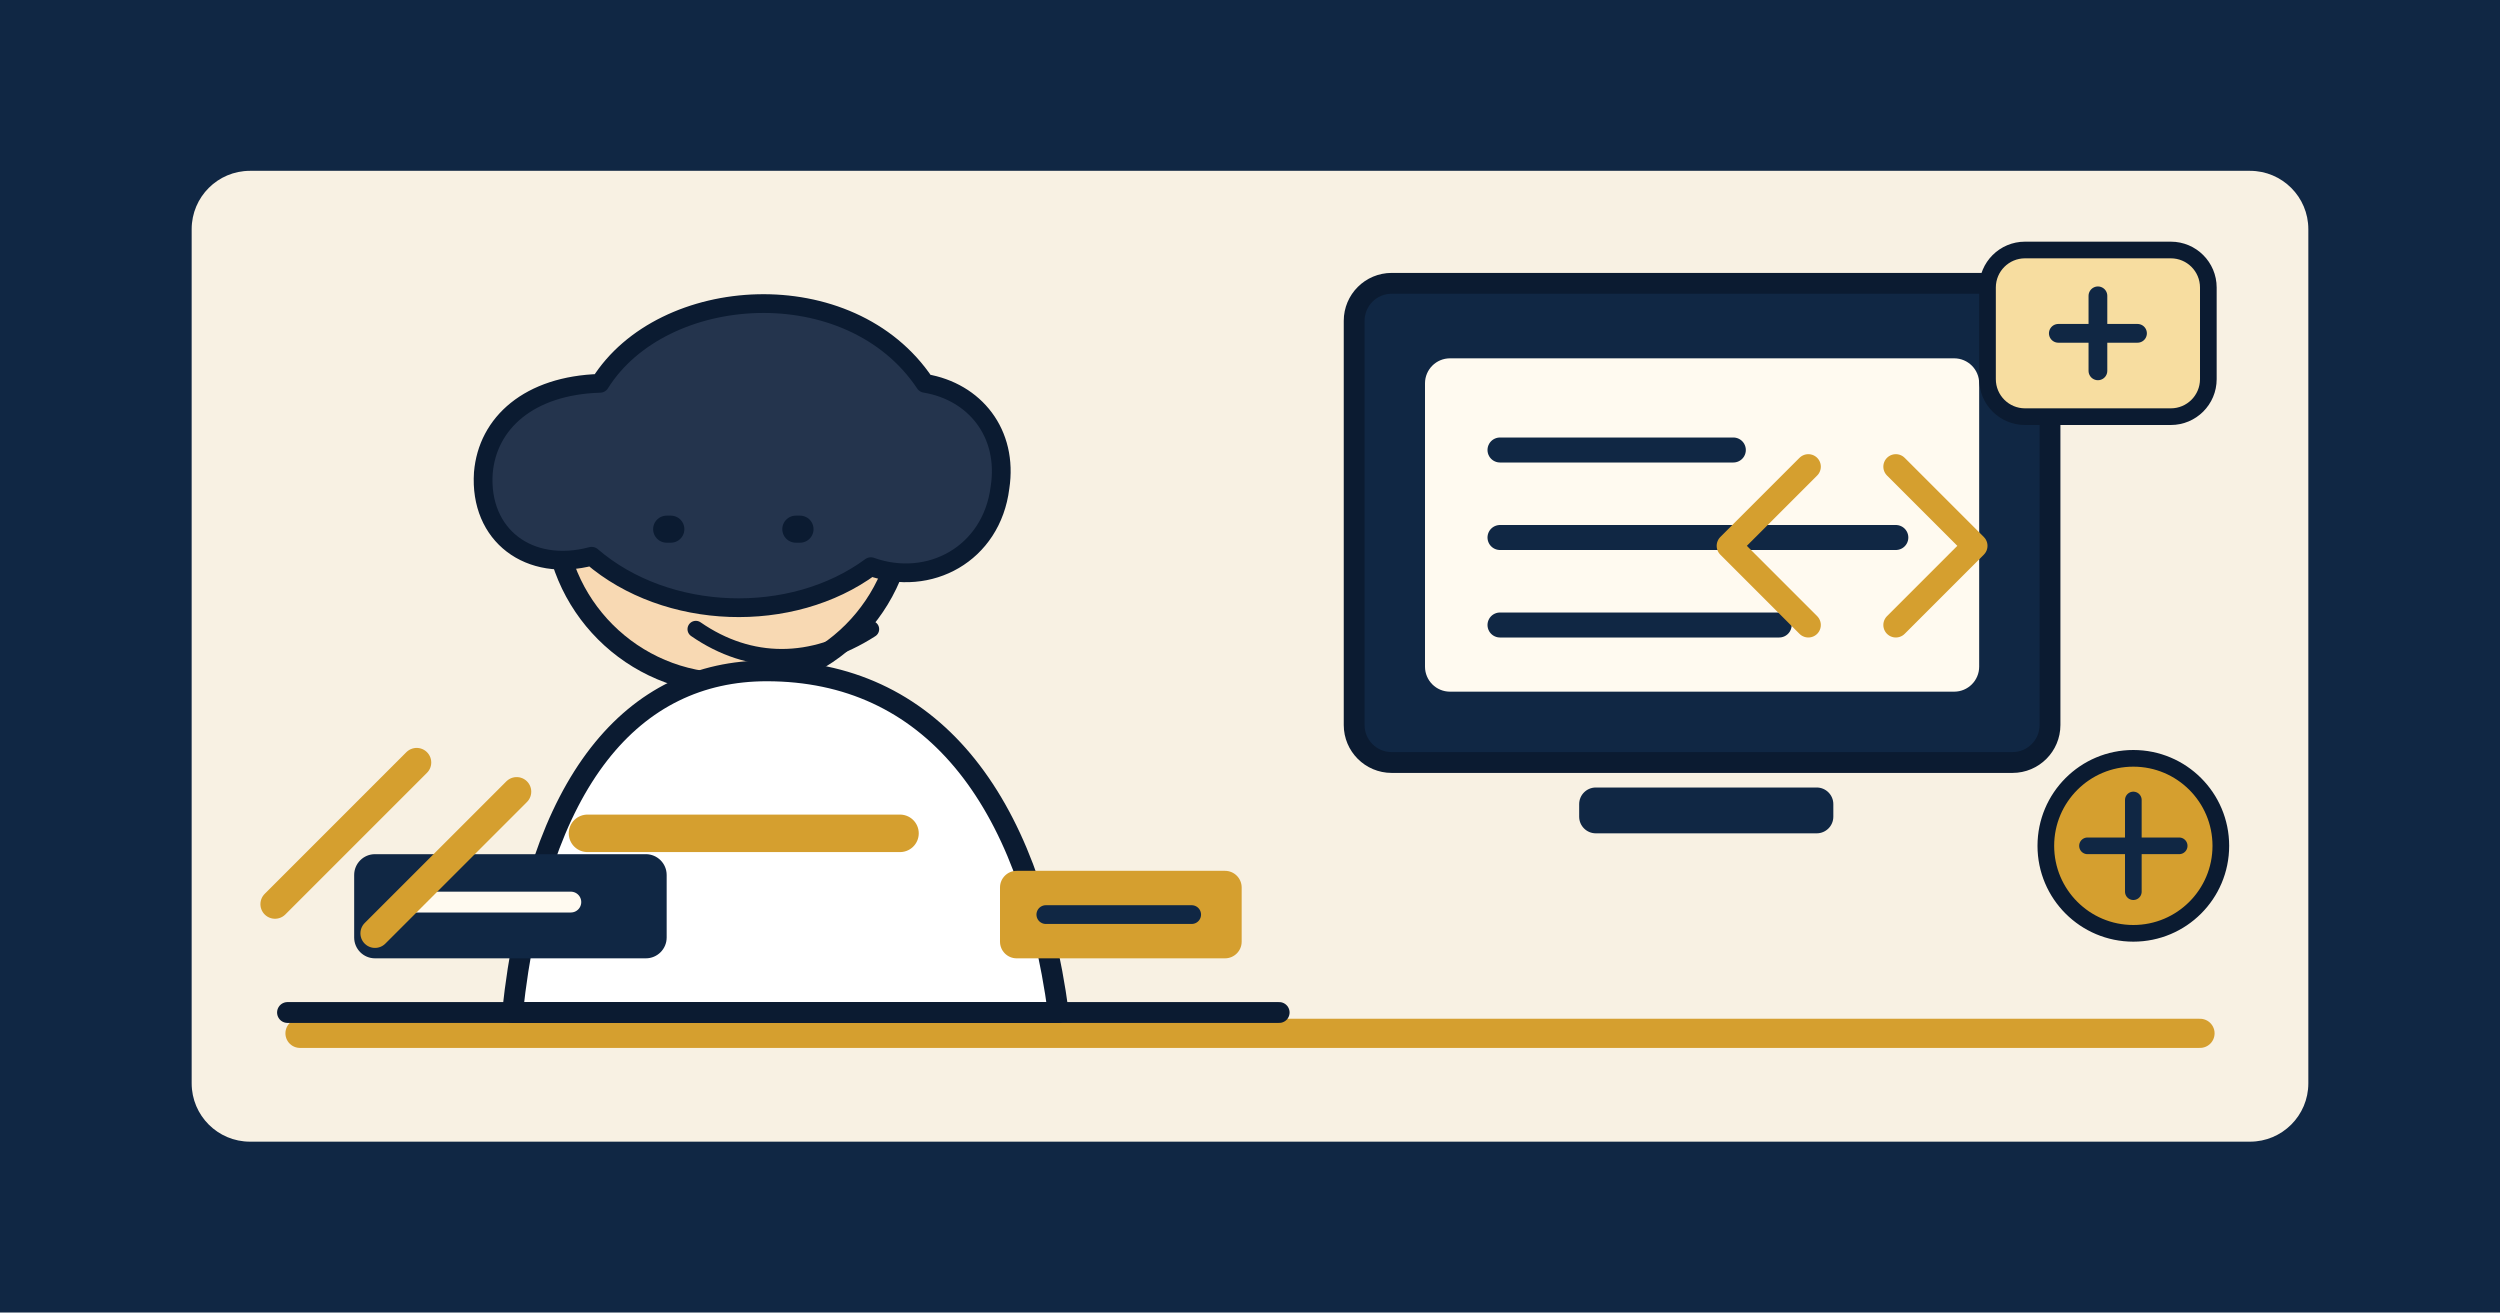
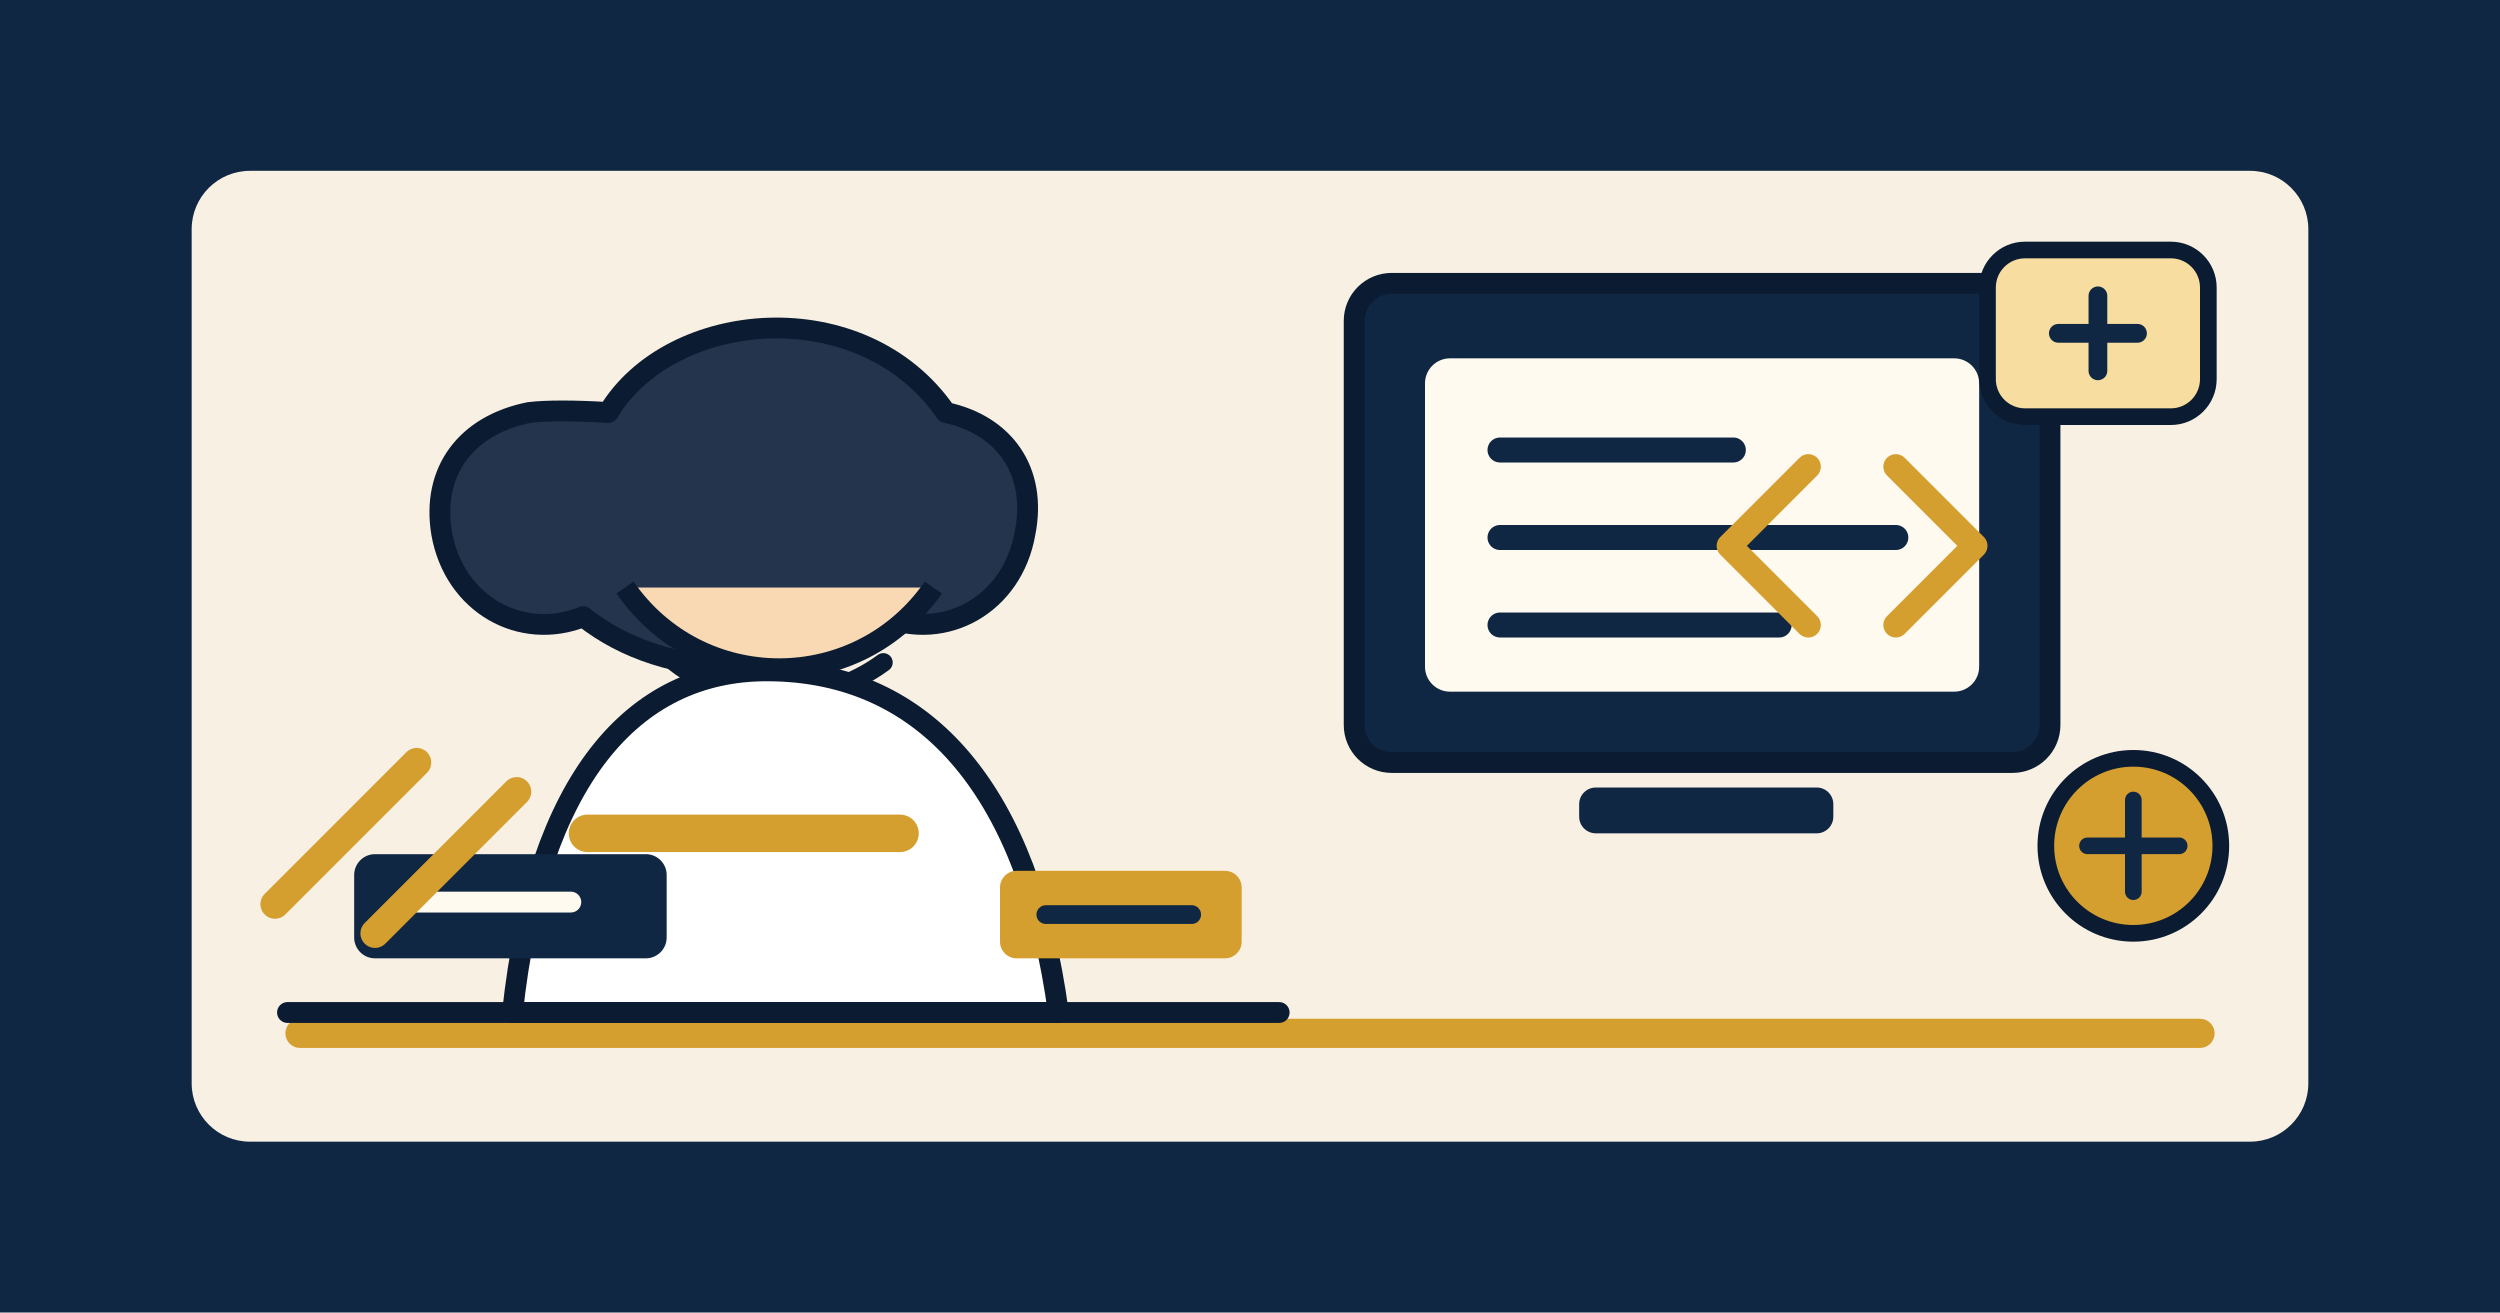
<svg xmlns="http://www.w3.org/2000/svg" viewBox="0 0 1200 630" role="img" aria-labelledby="title desc">
  <rect width="1200" height="630" fill="#102744" />
  <rect x="92" y="82" width="1016" height="466" rx="28" fill="#f8f1e3" />
  <path d="M144 496h912" stroke="#d59f2f" stroke-width="14" stroke-linecap="round" />
  <rect x="650" y="136" width="334" height="230" rx="18" fill="#102744" stroke="#0b1b31" stroke-width="10" />
  <rect x="684" y="172" width="266" height="160" rx="12" fill="#fffaf0" />
  <path d="M720 216h112M720 258h190M720 300h134" stroke="#102744" stroke-width="12" stroke-linecap="round" />
  <path d="M868 224l-38 38 38 38M910 224l38 38-38 38" fill="none" stroke="#d59f2f" stroke-width="12" stroke-linecap="round" stroke-linejoin="round" />
  <rect x="758" y="378" width="122" height="22" rx="8" fill="#102744" />
-   <circle cx="350" cy="244" r="84" fill="#f8d9b3" stroke="#0b1b31" stroke-width="10" />
-   <path d="M288 184c30-48 120-54 156 0 24 4 40 24 36 50-4 32-34 48-62 38-38 28-98 26-134-5-30 8-54-10-52-40 2-24 22-42 56-43z" fill="#24344d" stroke="#0b1b31" stroke-width="9" stroke-linejoin="round" />
-   <path d="M320 254h2M382 254h2" stroke="#0b1b31" stroke-width="13" stroke-linecap="round" />
-   <path d="M334 302c26 18 56 18 84 0" fill="none" stroke="#0b1b31" stroke-width="8" stroke-linecap="round" />
+   <path d="M292 198c30-50 122-58 162 0 28 6 44 28 38 58-6 34-38 52-68 40-38 32-104 32-144 0-30 12-62-6-68-40-5-30 12-52 42-58 8-1 22-1 38 0z" fill="#24344d" stroke="#0b1b31" stroke-width="10" stroke-linejoin="round" />
+   <path d="M300 282c36 52 112 52 148 0" fill="#f8d9b3" stroke="#0b1b31" stroke-width="10" stroke-linejoin="round" />
+   <path d="M324 318c28 22 70 22 100 0" fill="none" stroke="#0b1b31" stroke-width="9" stroke-linecap="round" />
  <path d="M246 486c12-112 58-164 122-164 78 0 126 60 140 164z" fill="#ffffff" stroke="#0b1b31" stroke-width="10" stroke-linejoin="round" />
  <path d="M282 400h150" stroke="#d59f2f" stroke-width="18" stroke-linecap="round" />
  <rect x="170" y="410" width="150" height="50" rx="10" fill="#102744" />
  <path d="M194 433h80" stroke="#fffaf0" stroke-width="10" stroke-linecap="round" />
  <rect x="480" y="418" width="116" height="42" rx="8" fill="#d59f2f" />
  <path d="M502 439h70" stroke="#102744" stroke-width="9" stroke-linecap="round" />
  <path d="M138 486h476" stroke="#0b1b31" stroke-width="10" stroke-linecap="round" />
  <path d="M132 434l68-68M180 448l68-68" stroke="#d59f2f" stroke-width="14" stroke-linecap="round" />
  <rect x="954" y="120" width="106" height="80" rx="18" fill="#f7dda0" stroke="#0b1b31" stroke-width="8" />
  <path d="M1007 142v36M988 160h38" stroke="#102744" stroke-width="9" stroke-linecap="round" />
  <circle cx="1024" cy="406" r="42" fill="#d59f2f" stroke="#0b1b31" stroke-width="8" />
  <path d="M1002 406h44M1024 384v44" stroke="#102744" stroke-width="8" stroke-linecap="round" />
</svg>
